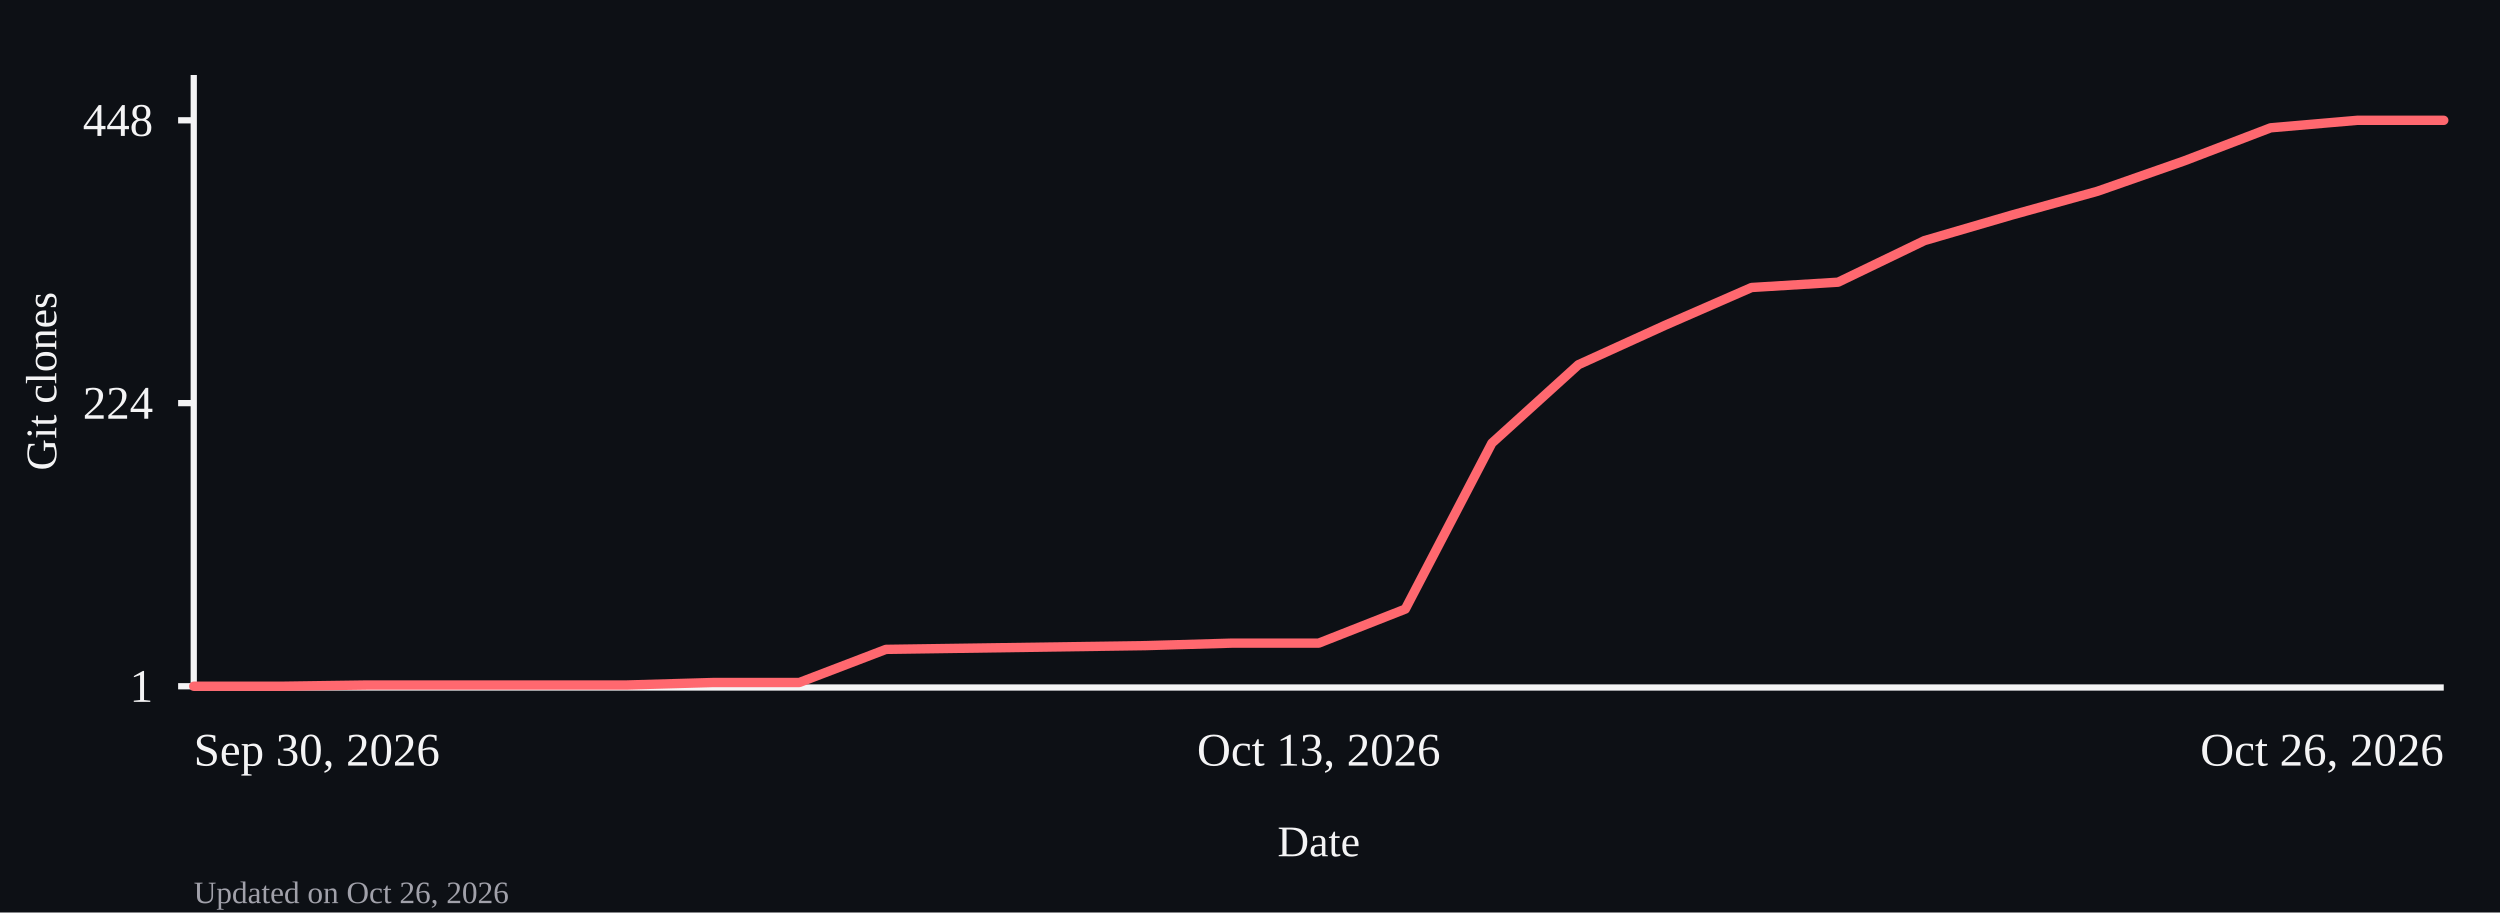
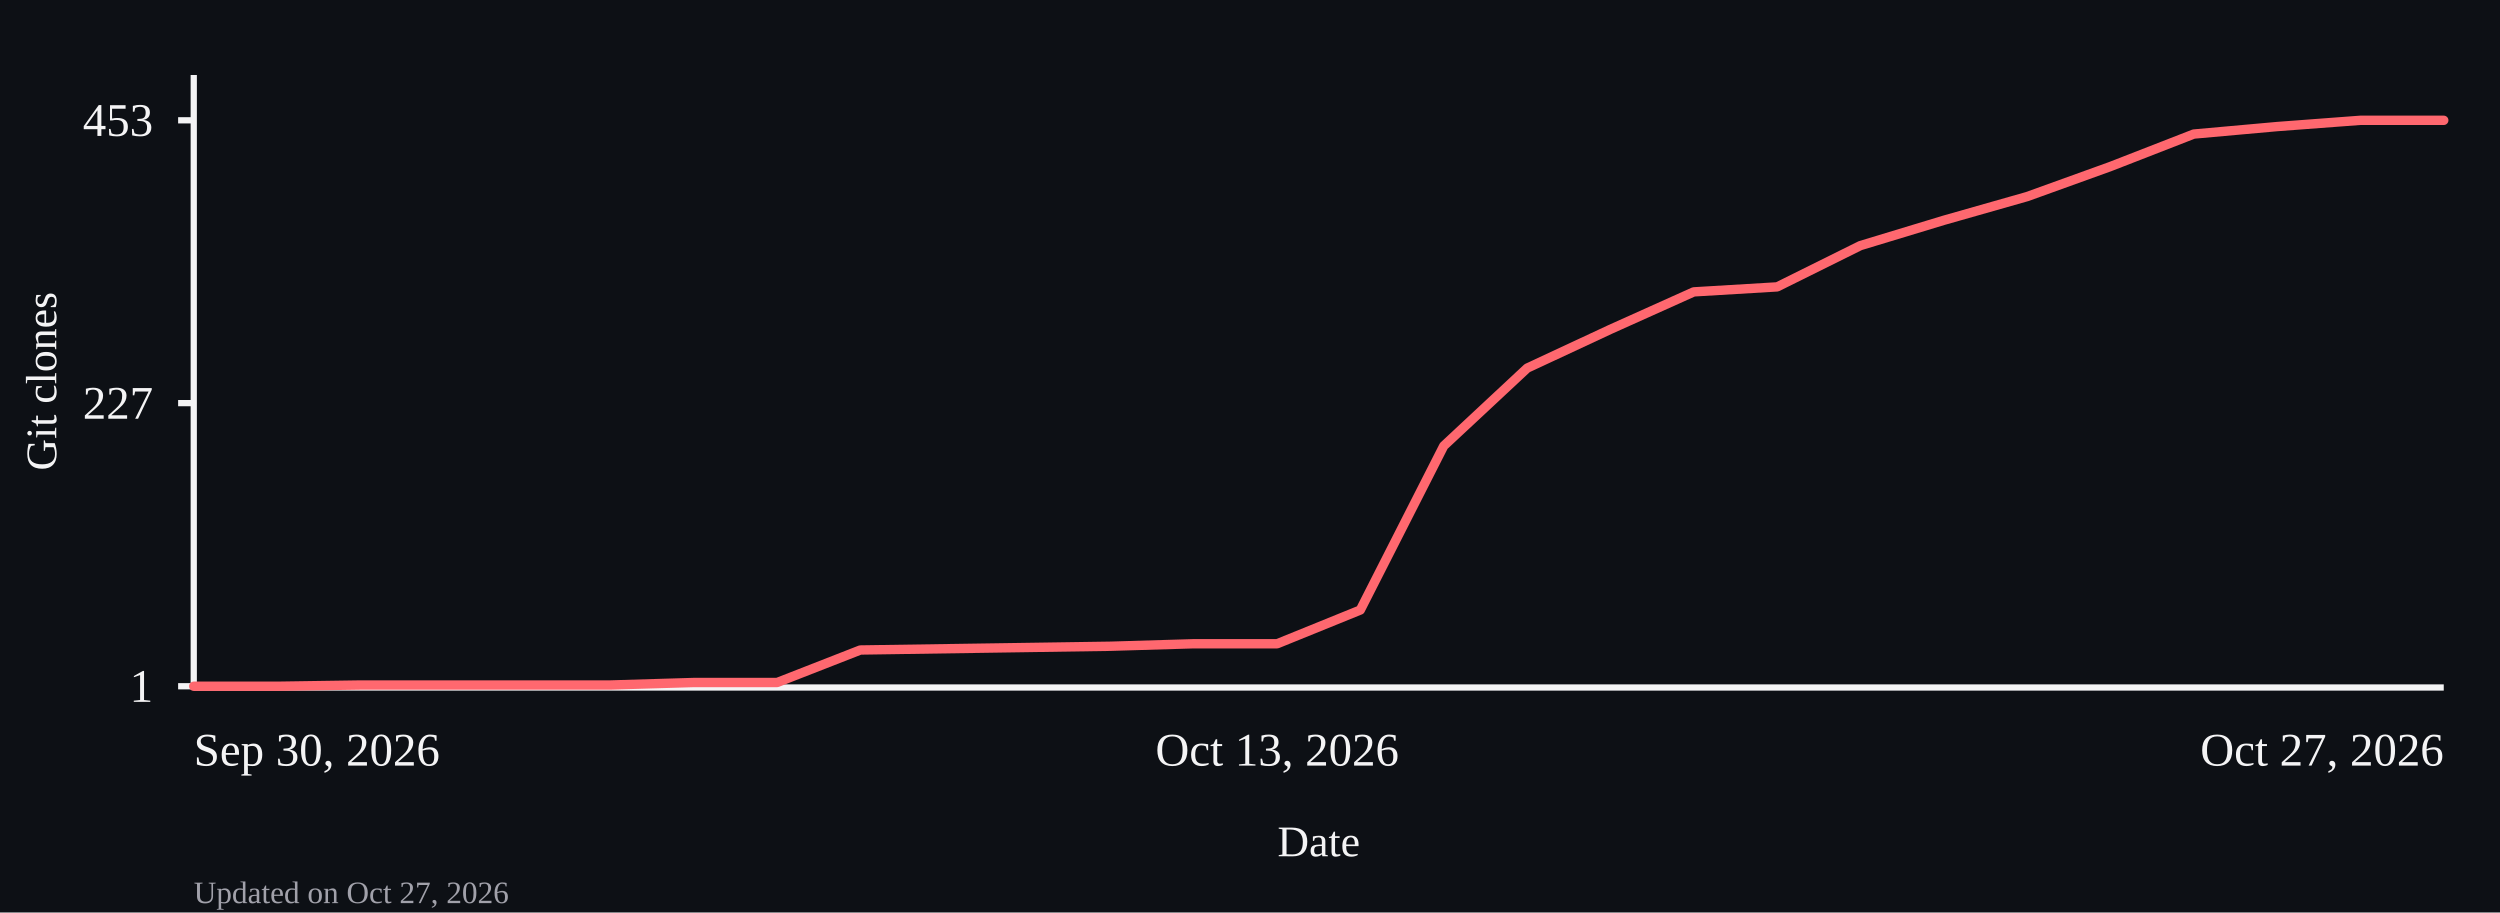
<svg xmlns="http://www.w3.org/2000/svg" width="800" height="292" viewBox="0 0 800 292" role="img" aria-labelledby="title desc">
  <rect width="800" height="292" fill="#0d1015" />
  <line x1="57" y1="38.5" x2="62" y2="38.5" stroke="#f4f4f5" stroke-width="2" />
-   <text x="49" y="43.5" text-anchor="end" fill="#f4f4f5" font-size="15">448</text>
+   <text x="49" y="43.5" text-anchor="end" fill="#f4f4f5" font-size="15">453</text>
  <line x1="57" y1="129.0" x2="62" y2="129.0" stroke="#f4f4f5" stroke-width="2" />
-   <text x="49" y="134.0" text-anchor="end" fill="#f4f4f5" font-size="15">224</text>
+   <text x="49" y="134.0" text-anchor="end" fill="#f4f4f5" font-size="15">227</text>
  <line x1="57" y1="219.6" x2="62" y2="219.6" stroke="#f4f4f5" stroke-width="2" />
  <text x="49" y="224.6" text-anchor="end" fill="#f4f4f5" font-size="15">1</text>
  <line x1="62" y1="24" x2="62" y2="220" stroke="#f4f4f5" stroke-width="2" />
  <line x1="62" y1="220" x2="782" y2="220" stroke="#f4f4f5" stroke-width="2" />
-   <path d="M62.0 219.6 L89.7 219.6 L117.4 219.2 L145.1 219.2 L172.8 219.2 L200.5 219.2 L228.2 218.4 L255.8 218.4 L283.5 207.8 L311.2 207.4 L338.9 207.0 L366.6 206.6 L394.3 205.8 L422.0 205.8 L449.7 194.9 L477.4 141.8 L505.1 116.7 L532.8 104.1 L560.5 92.0 L588.2 90.3 L615.8 77.0 L643.5 68.9 L671.2 61.2 L698.9 51.5 L726.6 40.9 L754.3 38.5 L782.0 38.5" fill="none" stroke="#ff686f" stroke-width="3" stroke-linecap="round" stroke-linejoin="round" />
+   <path d="M62.0 219.6 L88.7 219.6 L115.3 219.2 L142.0 219.2 L168.7 219.2 L195.3 219.2 L222.0 218.4 L248.7 218.4 L275.3 208.0 L302.0 207.6 L328.7 207.2 L355.3 206.8 L382.0 206.0 L408.7 206.0 L435.3 195.2 L462.0 142.7 L488.7 117.8 L515.3 105.4 L542.0 93.4 L568.7 91.8 L595.3 78.6 L622.0 70.5 L648.7 62.9 L675.3 53.3 L702.0 42.9 L728.7 40.5 L755.3 38.5 L782.0 38.5" fill="none" stroke="#ff686f" stroke-width="3" stroke-linecap="round" stroke-linejoin="round" />
  <text x="62.0" y="245" text-anchor="start" fill="#f4f4f5" font-size="15">Sep 30, 2026</text>
-   <text x="422.0" y="245" text-anchor="middle" fill="#f4f4f5" font-size="15">Oct 13, 2026</text>
-   <text x="782.0" y="245" text-anchor="end" fill="#f4f4f5" font-size="15">Oct 26, 2026</text>
+   <text x="408.7" y="245" text-anchor="middle" fill="#f4f4f5" font-size="15">Oct 13, 2026</text>
+   <text x="782.0" y="245" text-anchor="end" fill="#f4f4f5" font-size="15">Oct 27, 2026</text>
  <text x="422.0" y="274" text-anchor="middle" fill="#f4f4f5" font-size="14">Date</text>
  <text x="18" y="122.0" transform="rotate(-90 18 122.0)" text-anchor="middle" fill="#f4f4f5" font-size="14">Git clones</text>
-   <text x="62" y="289" fill="#a1a1aa" font-size="10">Updated on Oct 26, 2026</text>
+   <text x="62" y="289" fill="#a1a1aa" font-size="10">Updated on Oct 27, 2026</text>
</svg>
